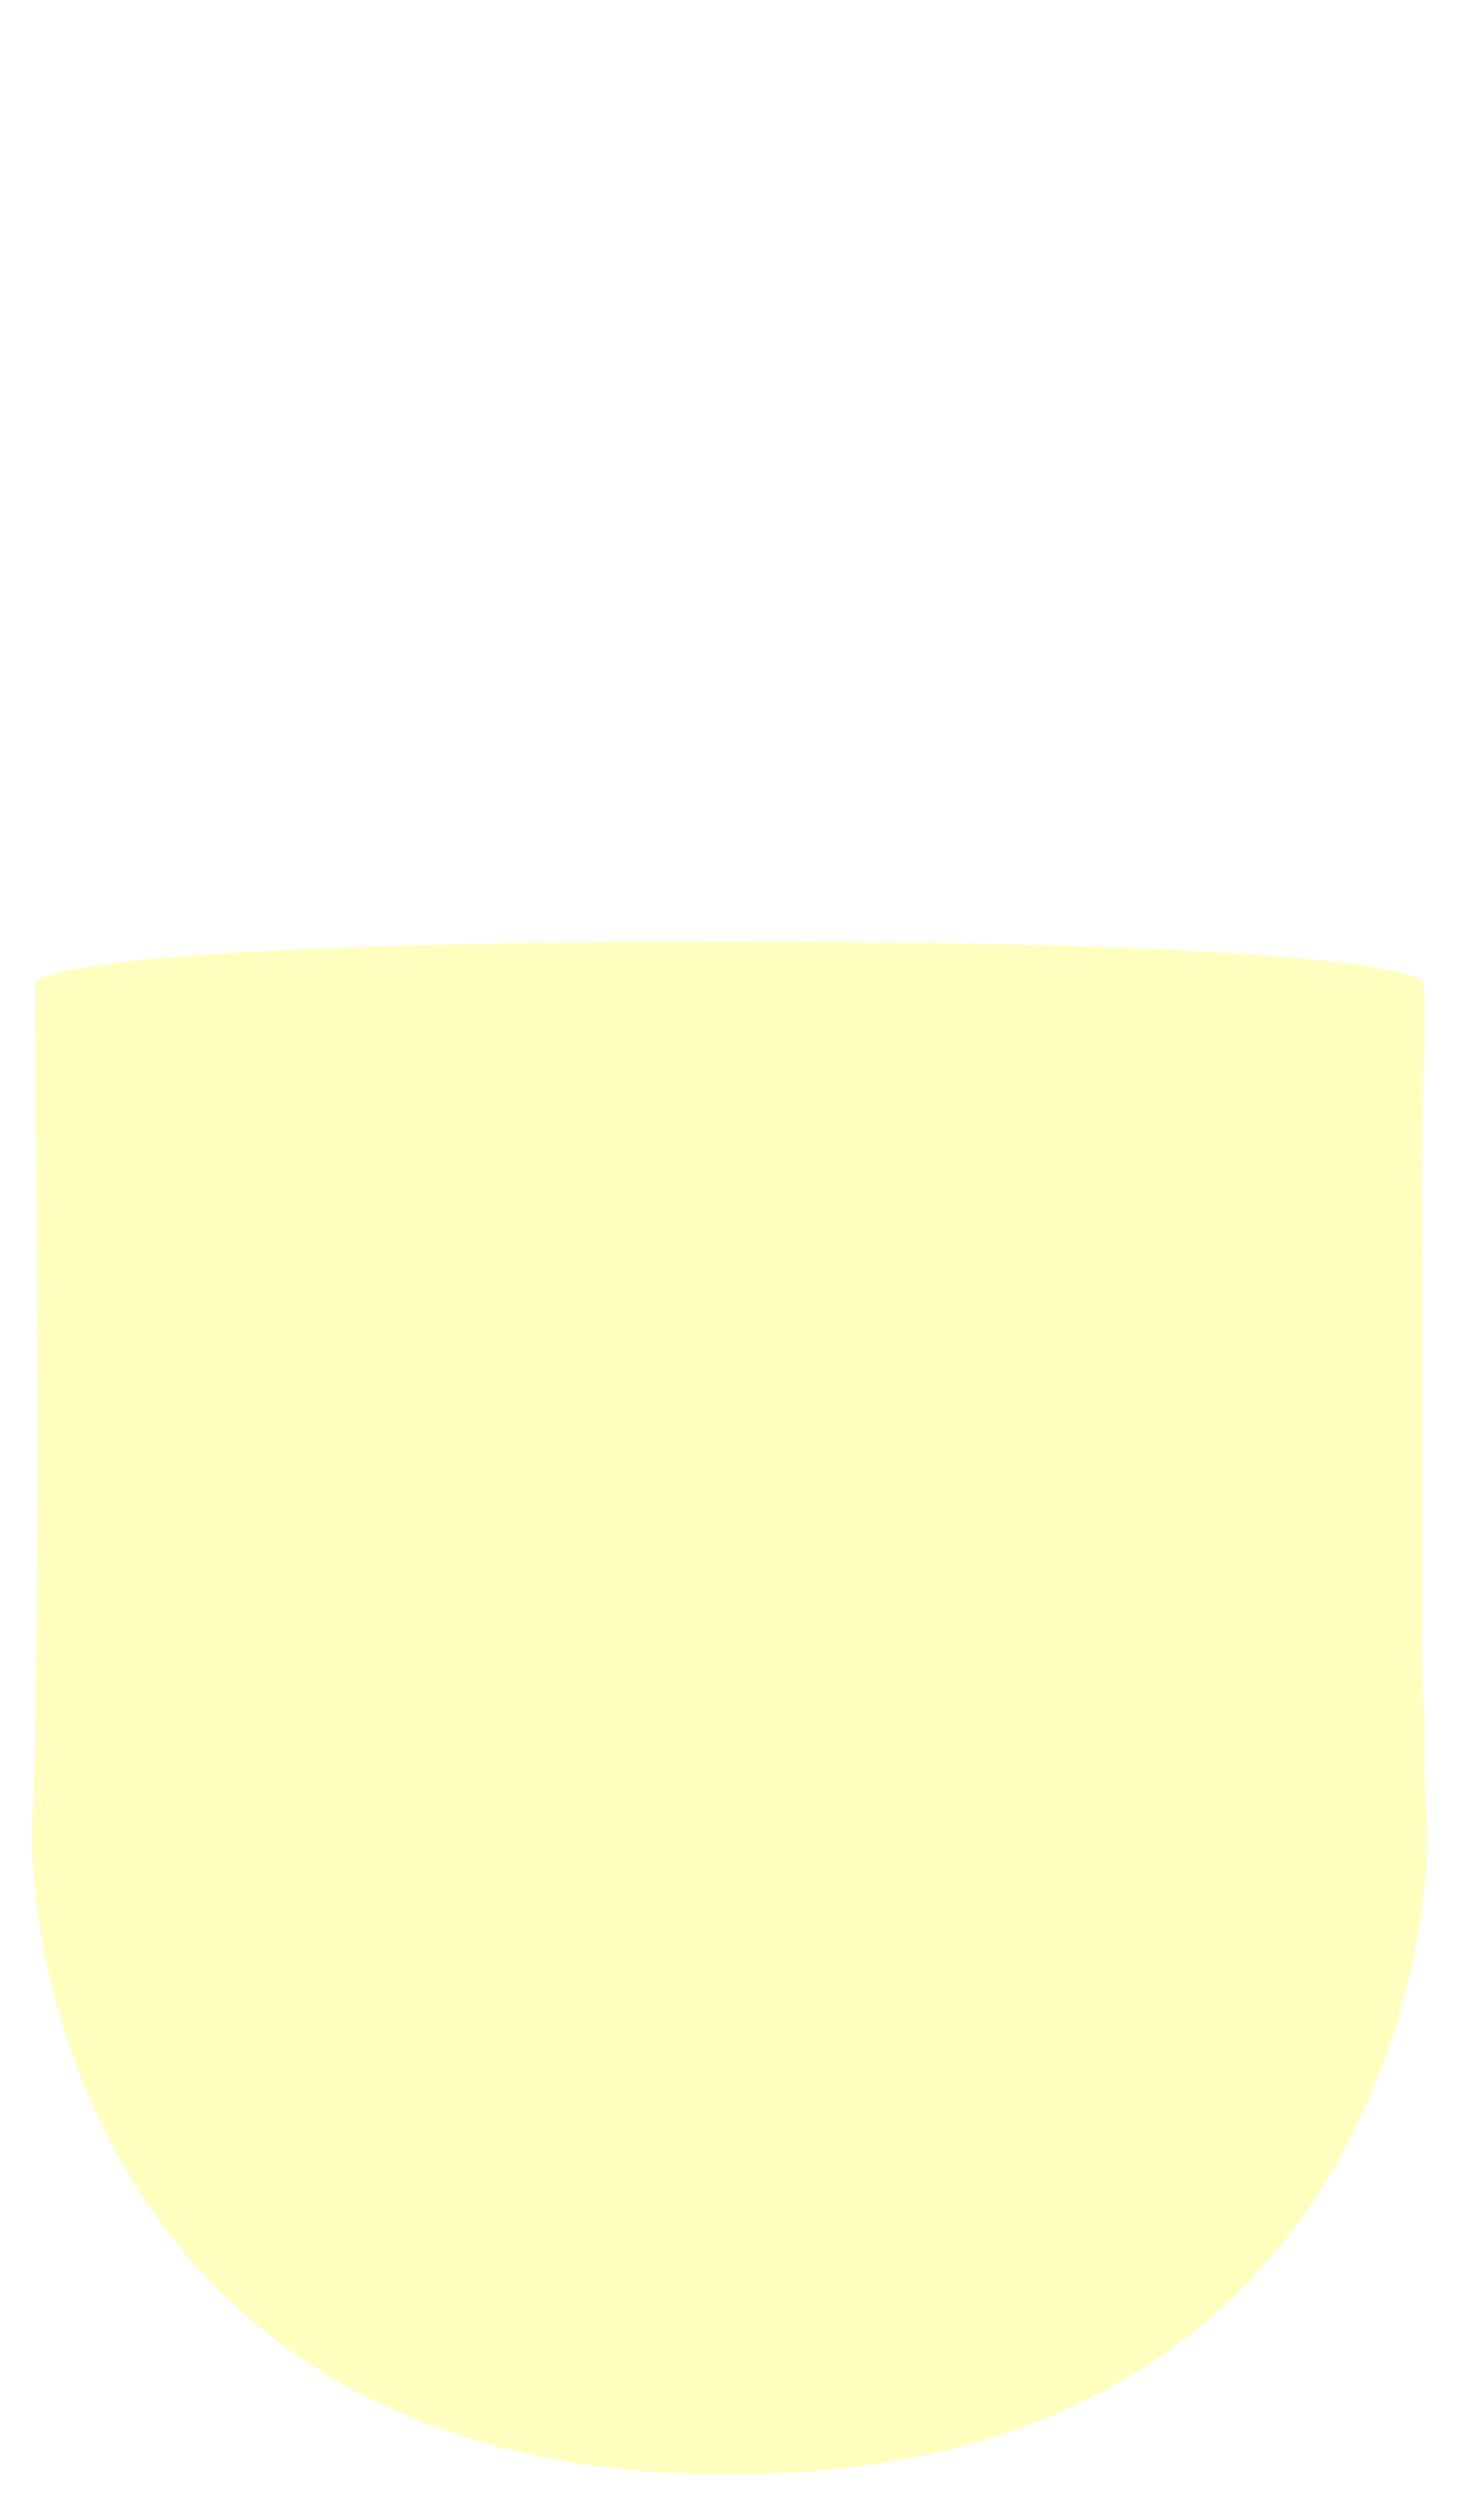
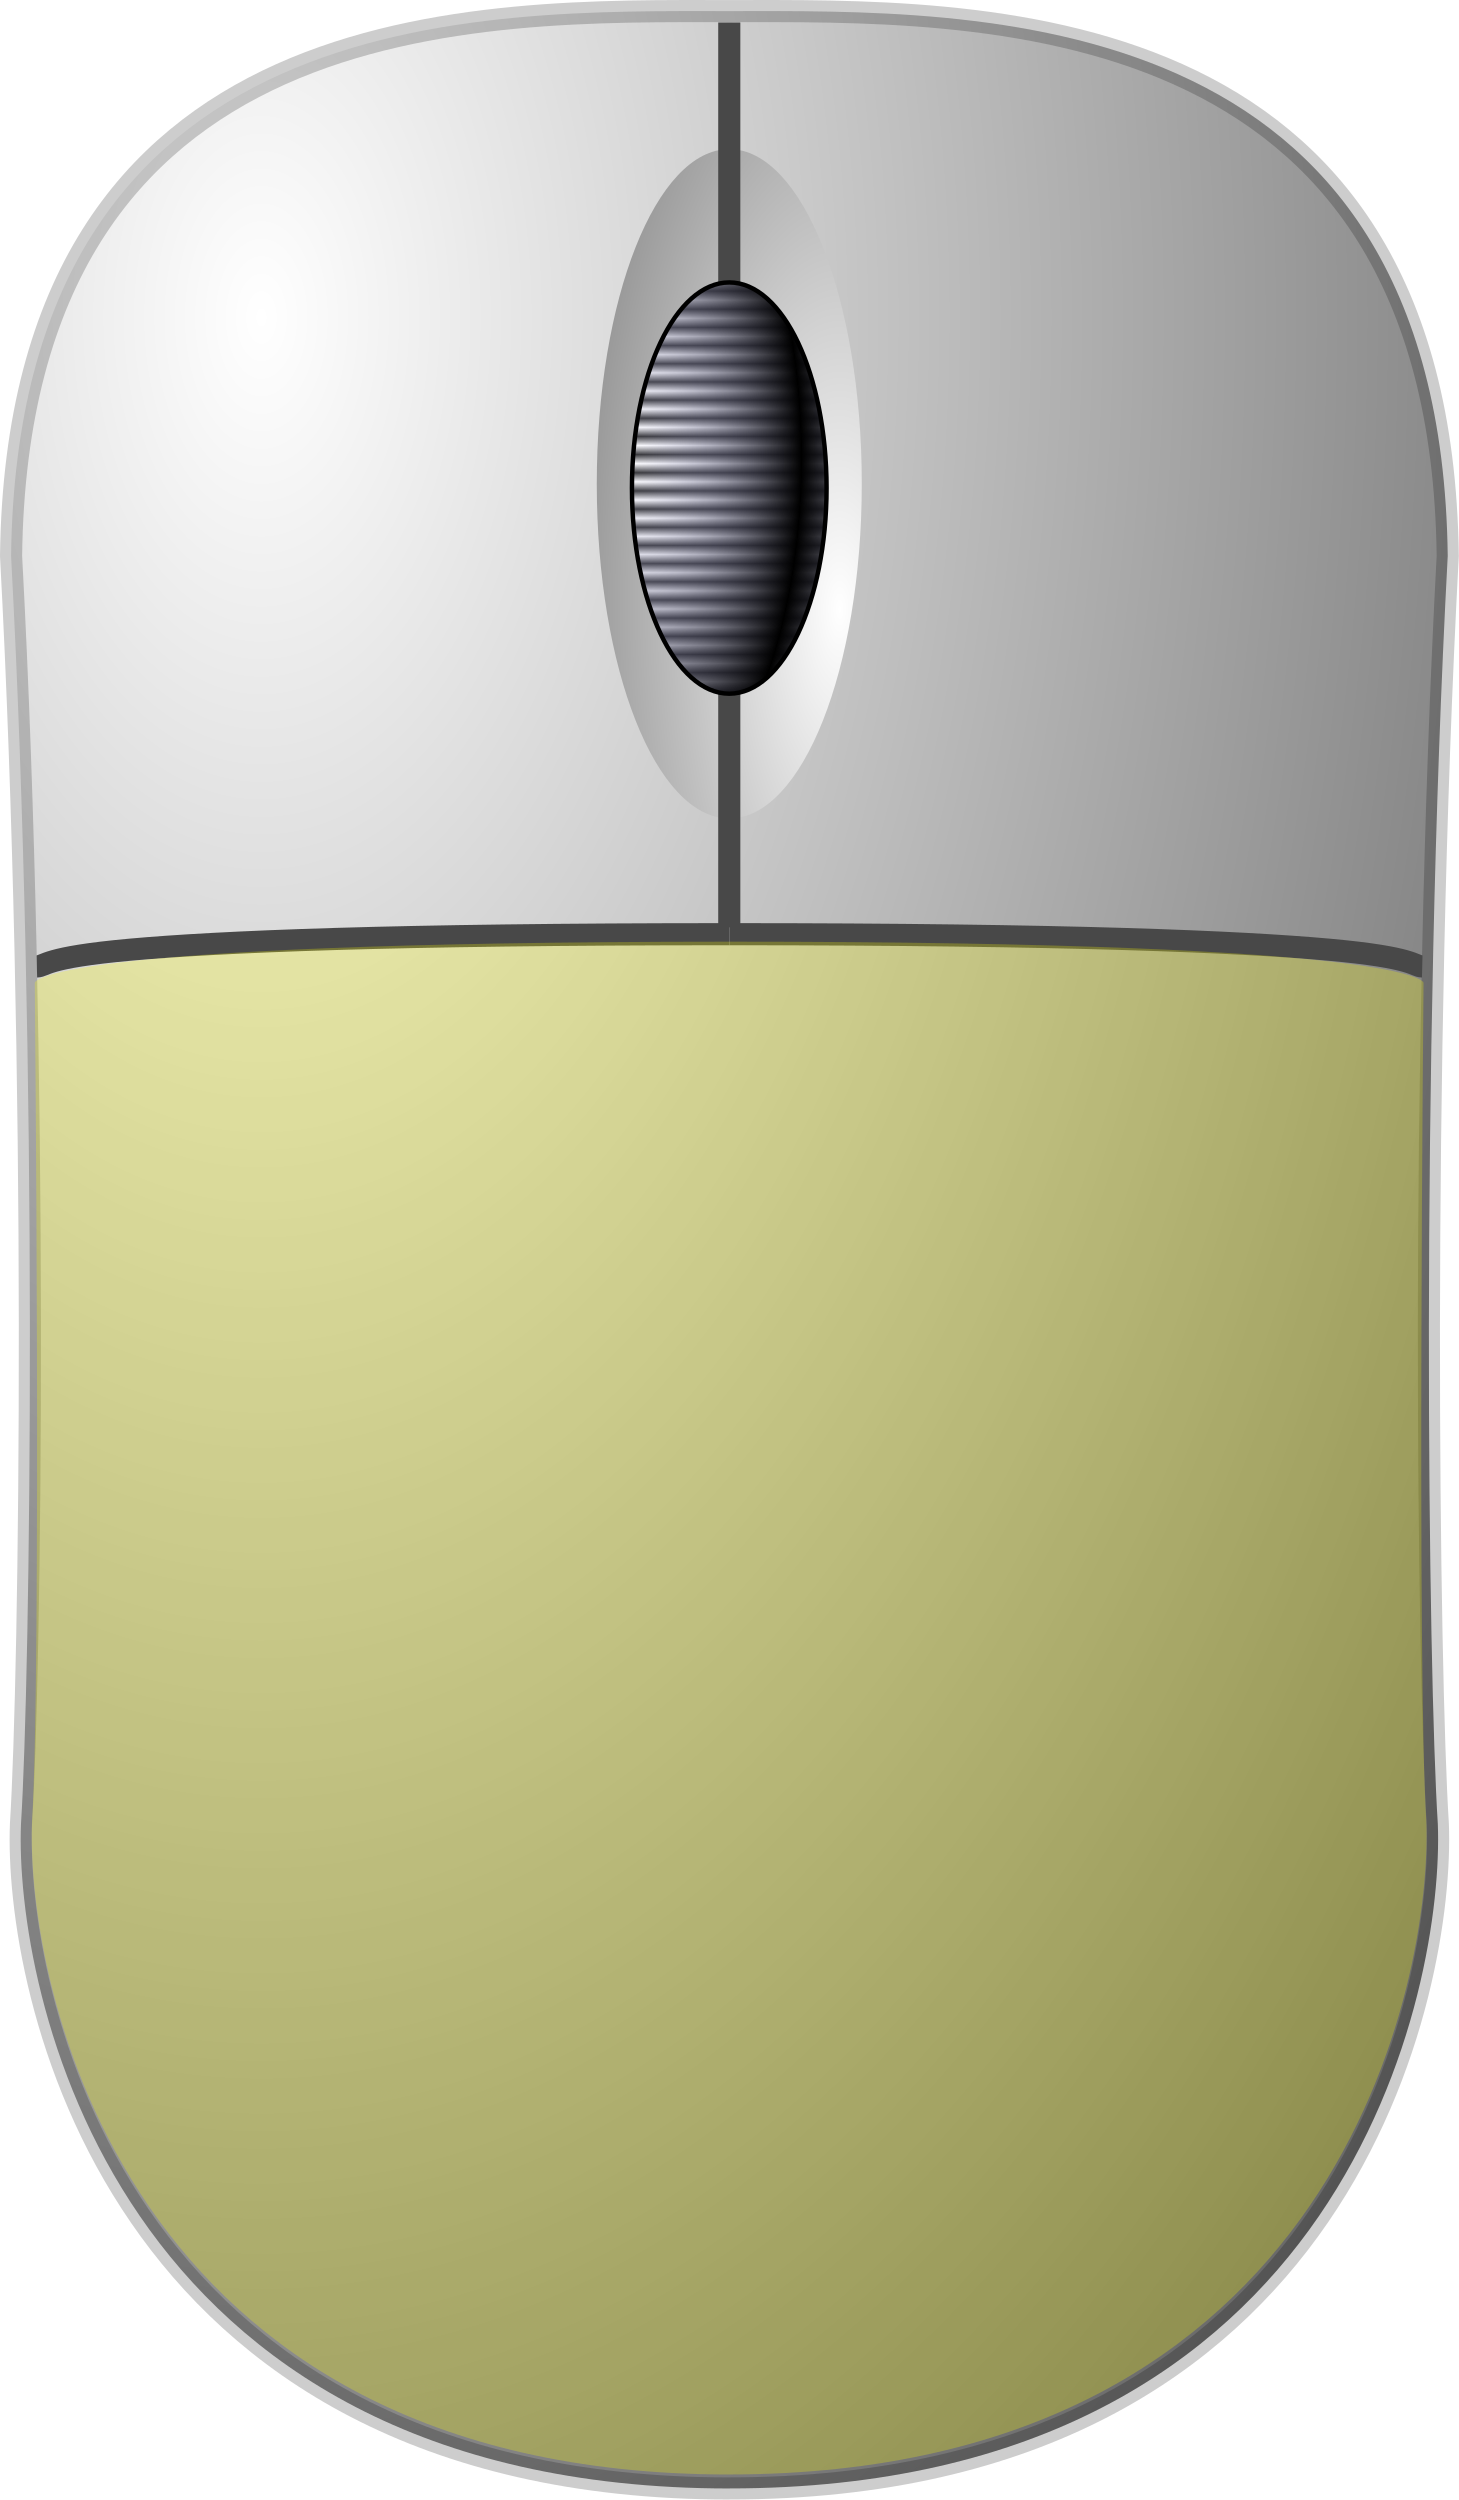
- <svg xmlns="http://www.w3.org/2000/svg" viewBox="0 0 35 60">
-   <path d="m17.502 59.388c-14.667 0-16.886-11.917-16.733-15.693.226-3.561.066-20.108.066-20.108s-.034-.981 16.665-.987c16.626 0 16.665.987 16.665.987s-.16 16.547.066 20.107c.152 3.776-2.066 15.693-16.733 15.693" fill="#feff00" fill-opacity=".251" fill-rule="evenodd" />
+ <svg xmlns="http://www.w3.org/2000/svg" xmlns:xlink="http://www.w3.org/1999/xlink" viewBox="0 0 35 60" version="1.1" id="svg701">
+   <defs id="defs705">
+     <radialGradient id="c" cx="85.528" cy="170.14" r="252.08" gradientTransform="matrix(0.14849,0,0,0.25527,-6.4293,-35.807)" gradientUnits="userSpaceOnUse" spreadMethod="reflect" xlink:href="#b" />
+     <linearGradient id="b">
+       <stop stop-color="#fff" offset="0" id="stop3" />
+       <stop stop-color="#666" offset="1" id="stop5" />
+     </linearGradient>
+     <radialGradient id="a" cx="193.4" cy="181.62" r="68.141" gradientTransform="matrix(0.13524,0,0,0.34162,-6.0078,-47.415)" gradientUnits="userSpaceOnUse" spreadMethod="reflect" xlink:href="#b" />
+     <linearGradient id="d" x1="193.63" x2="193.63" y1="161.65" y2="162.42" gradientTransform="matrix(0.13405,0,0,0.2832,-6.2984,-36.608)" gradientUnits="userSpaceOnUse" spreadMethod="reflect">
+       <stop stop-color="#333" offset="0" id="stop9" />
+       <stop stop-color="#fff" offset="1" id="stop11" />
+     </linearGradient>
+     <radialGradient id="e" cx="158.03" cy="169.2" r="31.163" gradientTransform="matrix(0.13493,0,0,0.28136,-6.2984,-36.608)" gradientUnits="userSpaceOnUse" spreadMethod="reflect">
+       <stop stop-color="#b3b3eb" stop-opacity="0" offset="0" id="stop14" />
+       <stop offset="1" id="stop16" />
+     </radialGradient>
+   </defs>
+   <g id="g265" transform="translate(0.00463999,-0.00550988)">
+     <path d="M 17.503,59.729 C 2.598,59.729 0.344,47.619 0.499,43.782 0.728,40.163 0.919,25.606 0.261,13.348 c 0.168,-13.396 11.35,-13.076 17.24,-13.076 5.89,0 17.072,-0.32 17.24,13.076 -0.658,12.258 -0.468,26.815 -0.238,30.433 0.154,3.837 -2.099,15.947 -17.004,15.947" fill="url(#c)" fill-rule="evenodd" stroke="#000000" stroke-linejoin="round" stroke-opacity="0.198" stroke-width="0.531" id="path19" style="fill:url(#c)" />
+     <ellipse cx="17.498" cy="11.617" rx="3.18" ry="8.032" fill="url(#a)" fill-rule="evenodd" id="ellipse21" style="fill:url(#a)" />
+     <g fill="none" stroke="#484848" id="g29">
+       <path d="m 17.505,22.426 c -8.161,0 -12.278,0.183 -14.374,0.371 -2.096,0.188 -2.039,0.399 -2.251,0.404" stroke-width="0.531" id="path23" />
+       <path d="m 17.504,22.426 c 8.161,0 12.278,0.183 14.374,0.371 2.096,0.188 2.039,0.399 2.251,0.404" stroke-width="0.531" id="path25" />
+       <path d="m 17.498,0.546 v 21.716" stroke-width="0.531" id="path27" />
+     </g>
+     <path d="m 19.833,11.719 a 2.335,4.934 0 1 1 -4.671,0 2.335,4.934 0 1 1 4.671,0 z" fill="url(#d)" fill-rule="evenodd" id="path31" style="fill:url(#d)" />
+     <path d="m 19.833,11.719 a 2.335,4.934 0 1 1 -4.671,0 2.335,4.934 0 1 1 4.671,0 z" fill="url(#e)" fill-rule="evenodd" stroke="#000000" stroke-width="0.107" id="path33" style="fill:url(#e)" />
+   </g>
+   <path d="m17.502 59.388c-14.667 0-16.886-11.917-16.733-15.693.226-3.561.066-20.108.066-20.108s-.034-.981 16.665-.987c16.626 0 16.665.987 16.665.987s-.16 16.547.066 20.107c.152 3.776-2.066 15.693-16.733 15.693" fill="#feff00" fill-opacity=".251" fill-rule="evenodd" id="path699" />
</svg>
